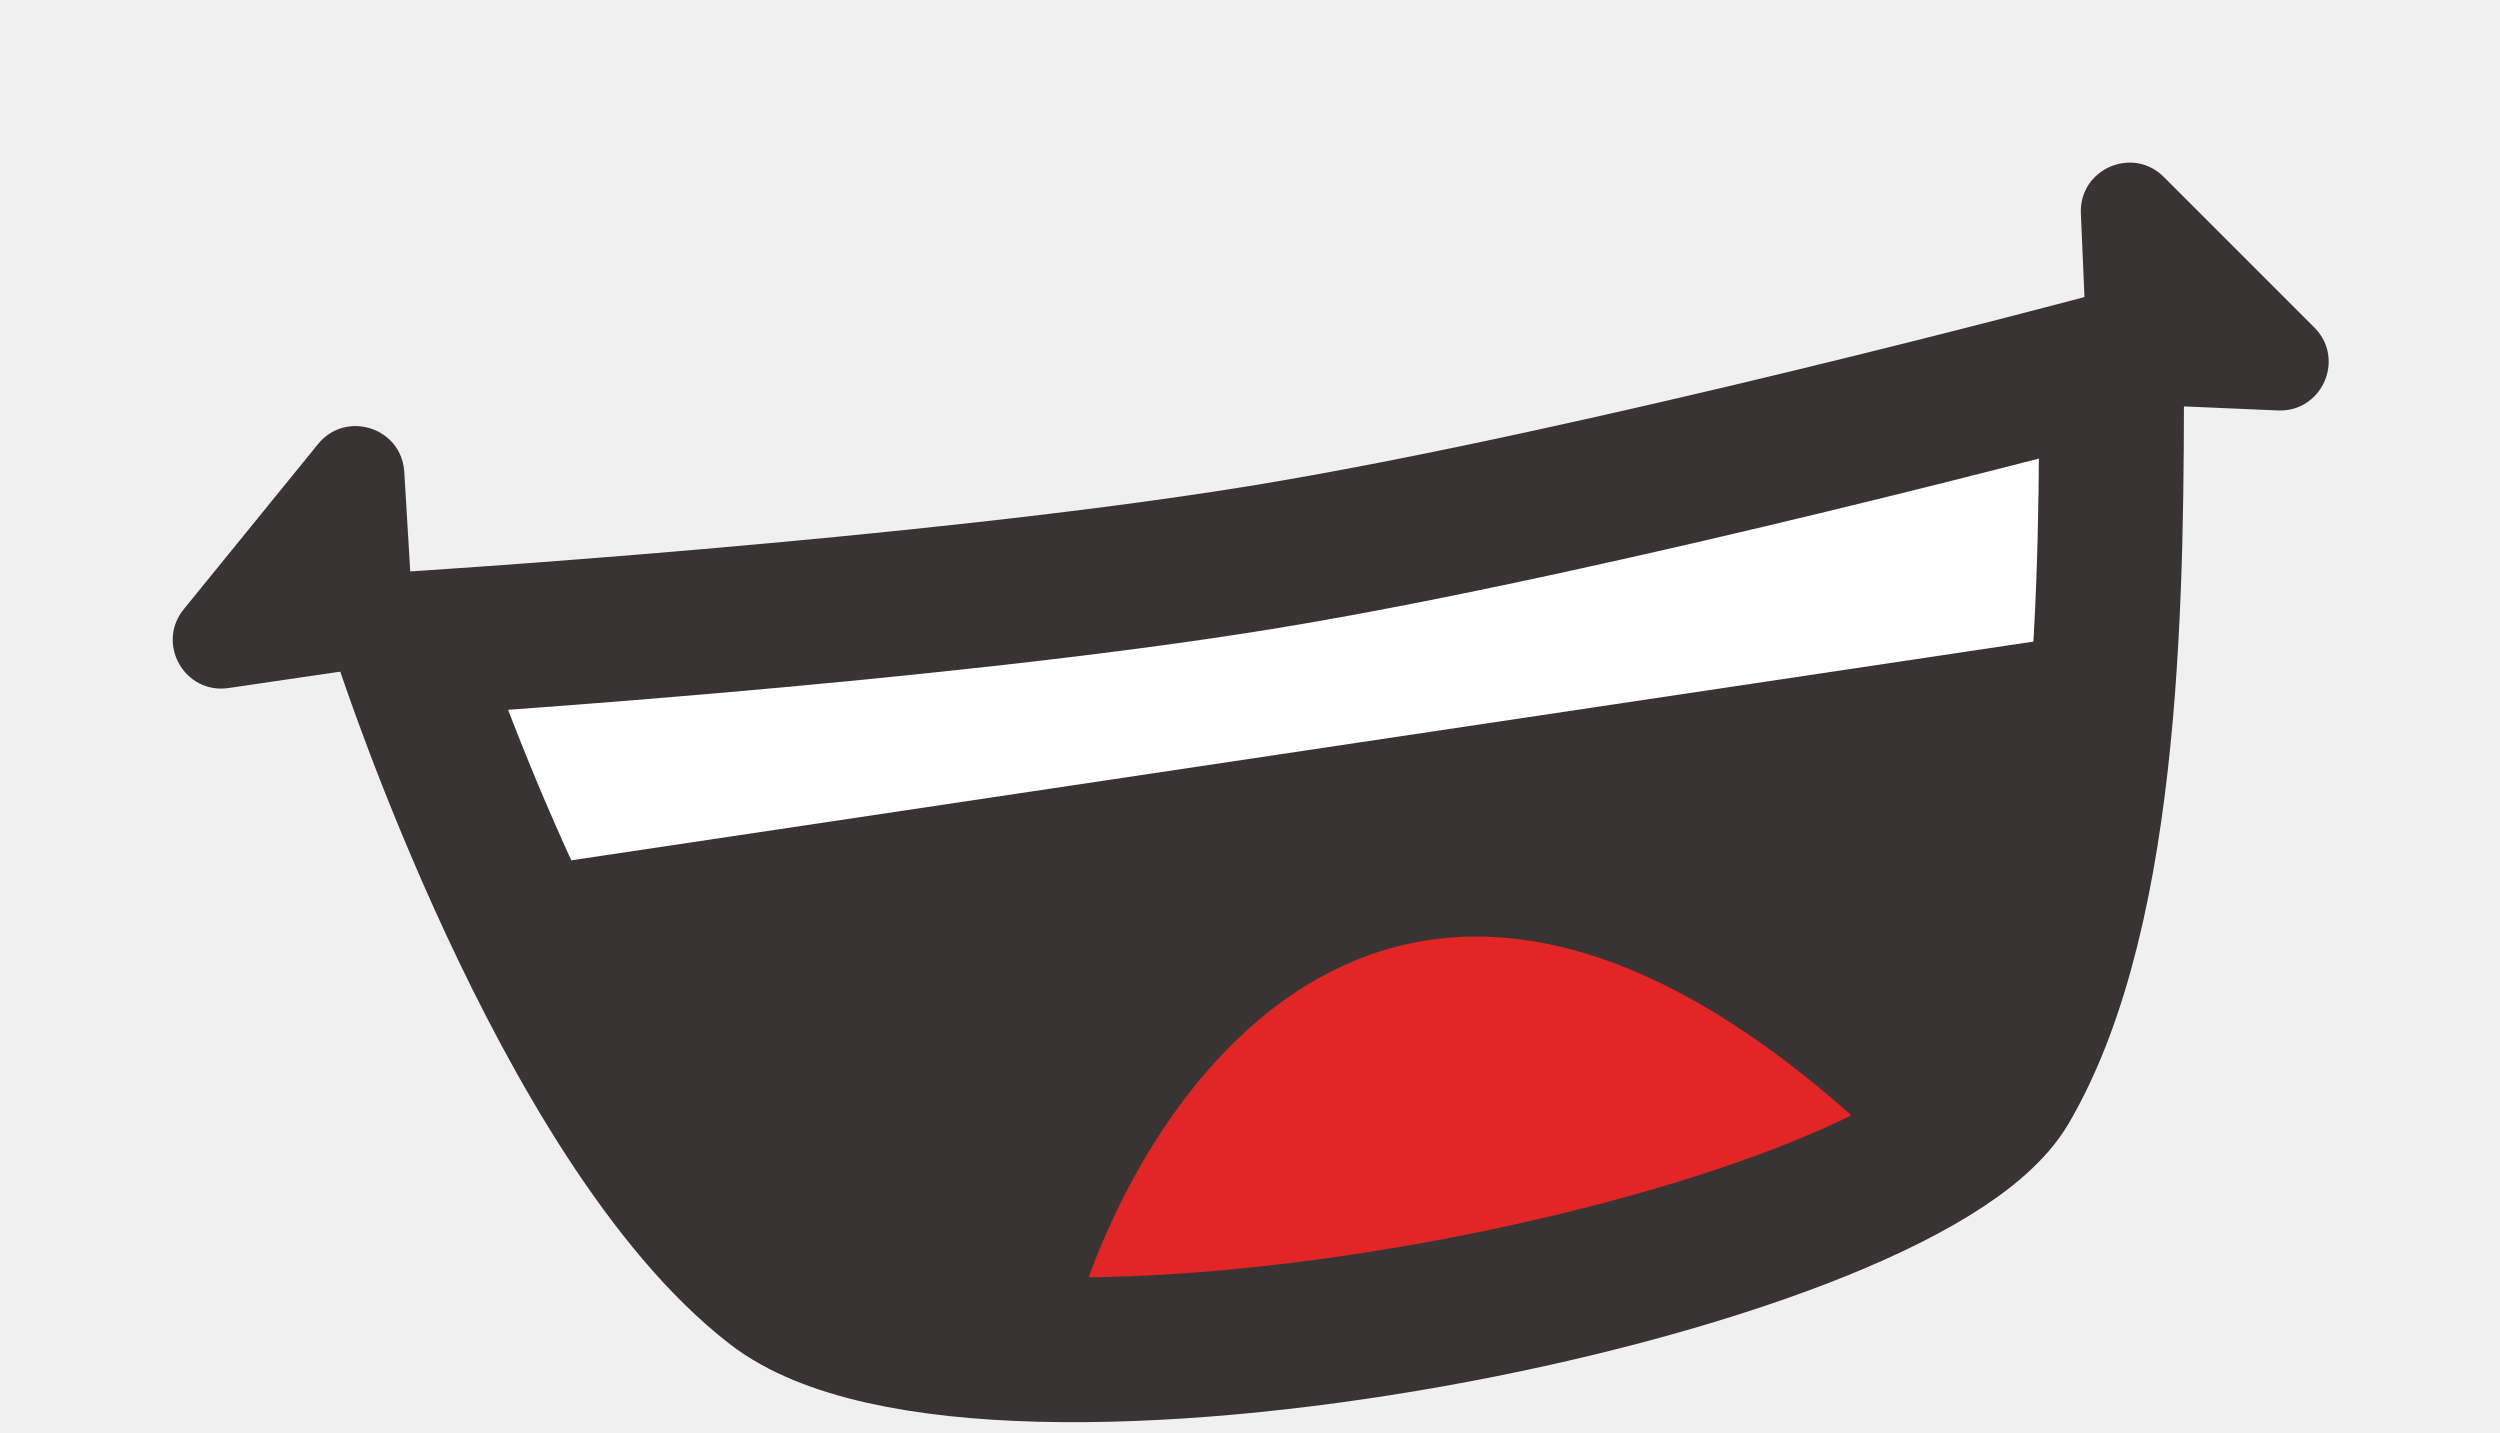
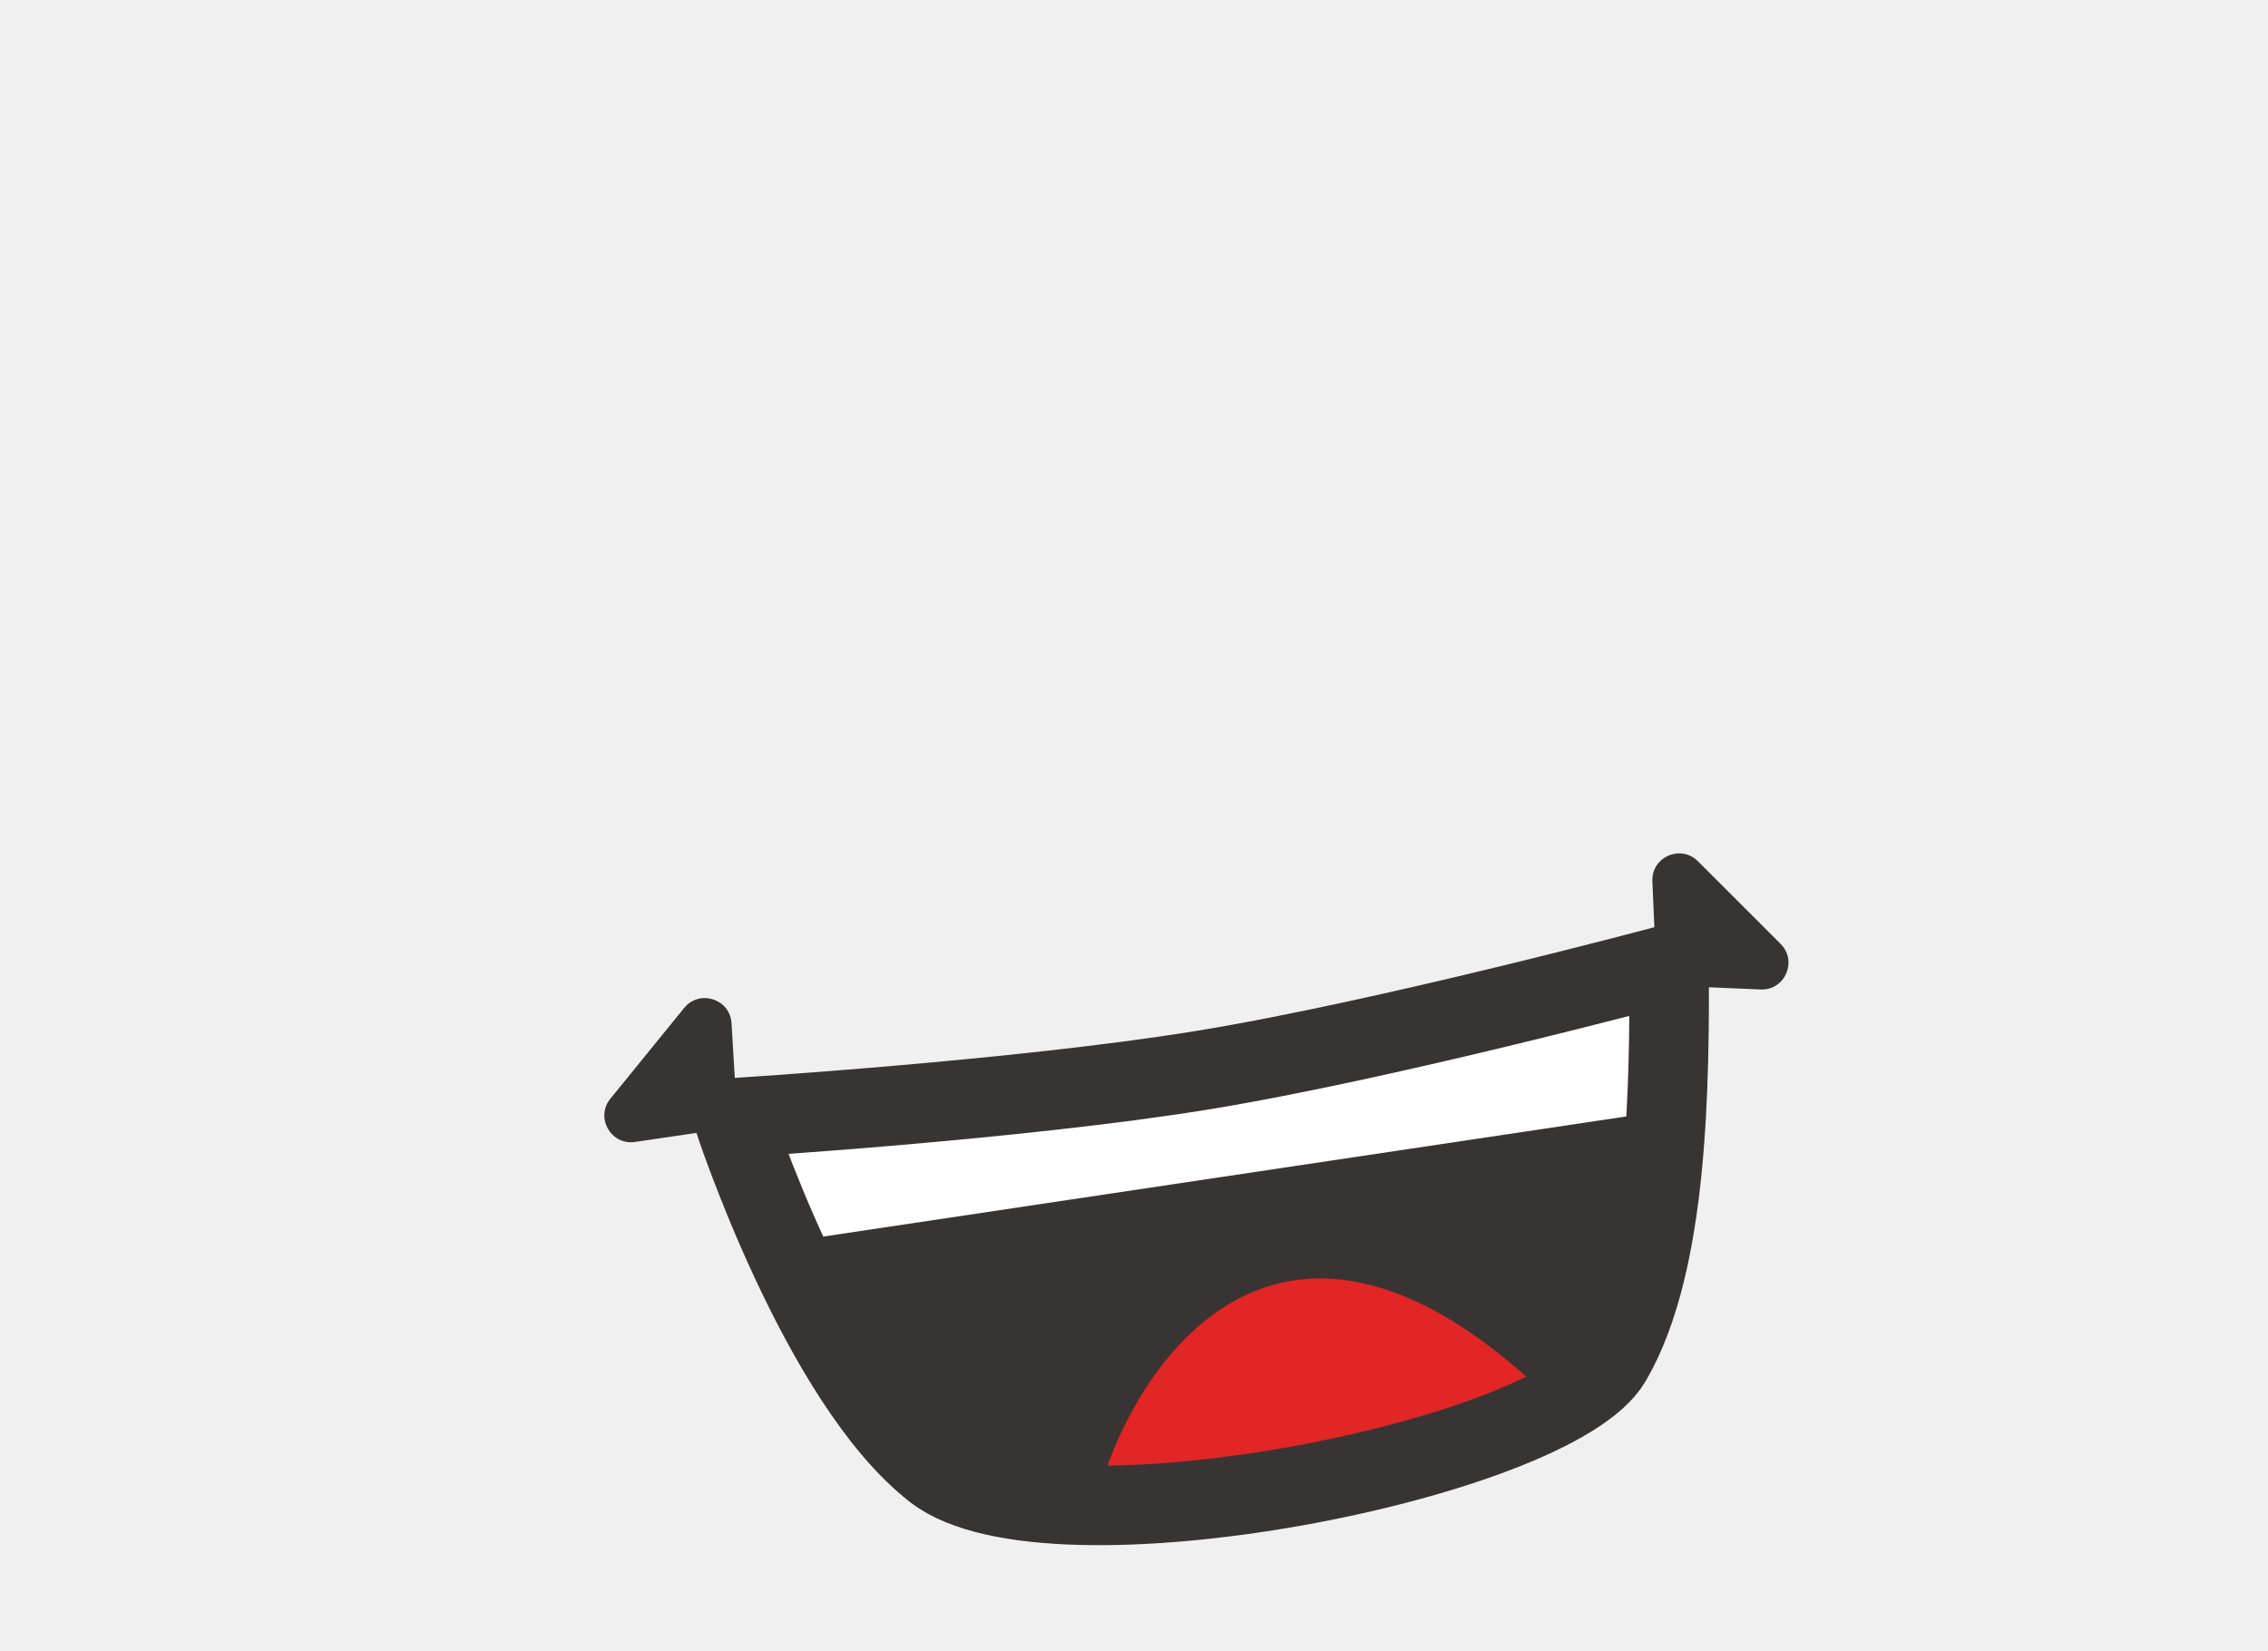
- <svg xmlns="http://www.w3.org/2000/svg" width="89" height="51" viewBox="0 0 89 51" fill="none">
-   <path d="M75.172 12.985L14.505 22.931C14.505 22.931 20.071 40.014 27.551 45.806C35.03 51.598 67.67 45.097 71.421 38.694C75.172 32.291 75.172 20.571 75.172 12.985Z" fill="#383434" />
-   <path d="M76.23 22.266L18.062 30.968L14.399 22.266L73.939 14.023L76.23 22.266Z" fill="white" />
-   <path d="M38.312 46.8C40.92 38.178 50.312 24.89 67.006 40.714C63.528 43.83 52.919 49.408 38.312 46.8Z" fill="#E22525" />
-   <path d="M71.421 38.694C75.172 32.291 75.172 20.571 75.172 12.985C75.172 12.985 56.822 17.907 44.874 19.849C32.925 21.792 14.505 22.931 14.505 22.931C14.505 22.931 20.071 40.014 27.551 45.806C35.03 51.598 67.67 45.097 71.421 38.694Z" stroke="#383434" stroke-width="5.154" />
-   <path d="M75.955 14.391C75.057 14.352 74.339 13.633 74.3 12.736L74.079 7.599C74.011 6.022 75.916 5.184 77.032 6.3L82.391 11.659C83.506 12.775 82.669 14.68 81.092 14.612L75.955 14.391Z" fill="#383434" />
-   <path d="M14.7 21.931C14.753 22.828 14.112 23.616 13.224 23.747L8.136 24.494C6.575 24.724 5.546 22.915 6.541 21.69L11.321 15.81C12.317 14.585 14.298 15.223 14.392 16.798L14.7 21.931Z" fill="#383434" />
+ <svg xmlns="http://www.w3.org/2000/svg" width="147" height="107" viewBox="0 0 147 107" fill="none">
+   <path d="M108.192 62.511L47.525 72.456C47.525 72.456 53.092 89.539 60.571 95.332C68.05 101.124 100.69 94.622 104.441 88.219C108.192 81.816 108.192 70.096 108.192 62.511Z" fill="#383434" />
+   <path d="M109.251 71.791L51.083 80.493L47.42 71.791L106.96 63.548L109.251 71.791Z" fill="white" />
+   <path d="M71.332 96.325C73.941 87.703 83.332 74.415 100.026 90.24C96.548 93.355 85.94 98.933 71.332 96.325Z" fill="#E22525" />
+   <path d="M104.441 88.219C108.192 81.816 108.192 70.096 108.192 62.511C108.192 62.511 89.843 67.432 77.894 69.375C65.946 71.317 47.525 72.456 47.525 72.456C47.525 72.456 53.092 89.539 60.571 95.332C68.05 101.124 100.69 94.622 104.441 88.219Z" stroke="#383434" stroke-width="5.154" />
+   <path d="M108.975 63.916C108.078 63.877 107.359 63.159 107.321 62.261L107.099 57.124C107.032 55.547 108.936 54.71 110.052 55.826L115.411 61.184C116.527 62.3 115.689 64.205 114.113 64.137L108.975 63.916Z" fill="#383434" />
+   <path d="M47.721 71.456C47.775 72.353 47.134 73.142 46.245 73.272L41.157 74.02C39.596 74.249 38.567 72.44 39.563 71.216L44.343 65.335C45.338 64.111 47.319 64.748 47.414 66.323L47.721 71.456Z" fill="#383434" />
</svg>
